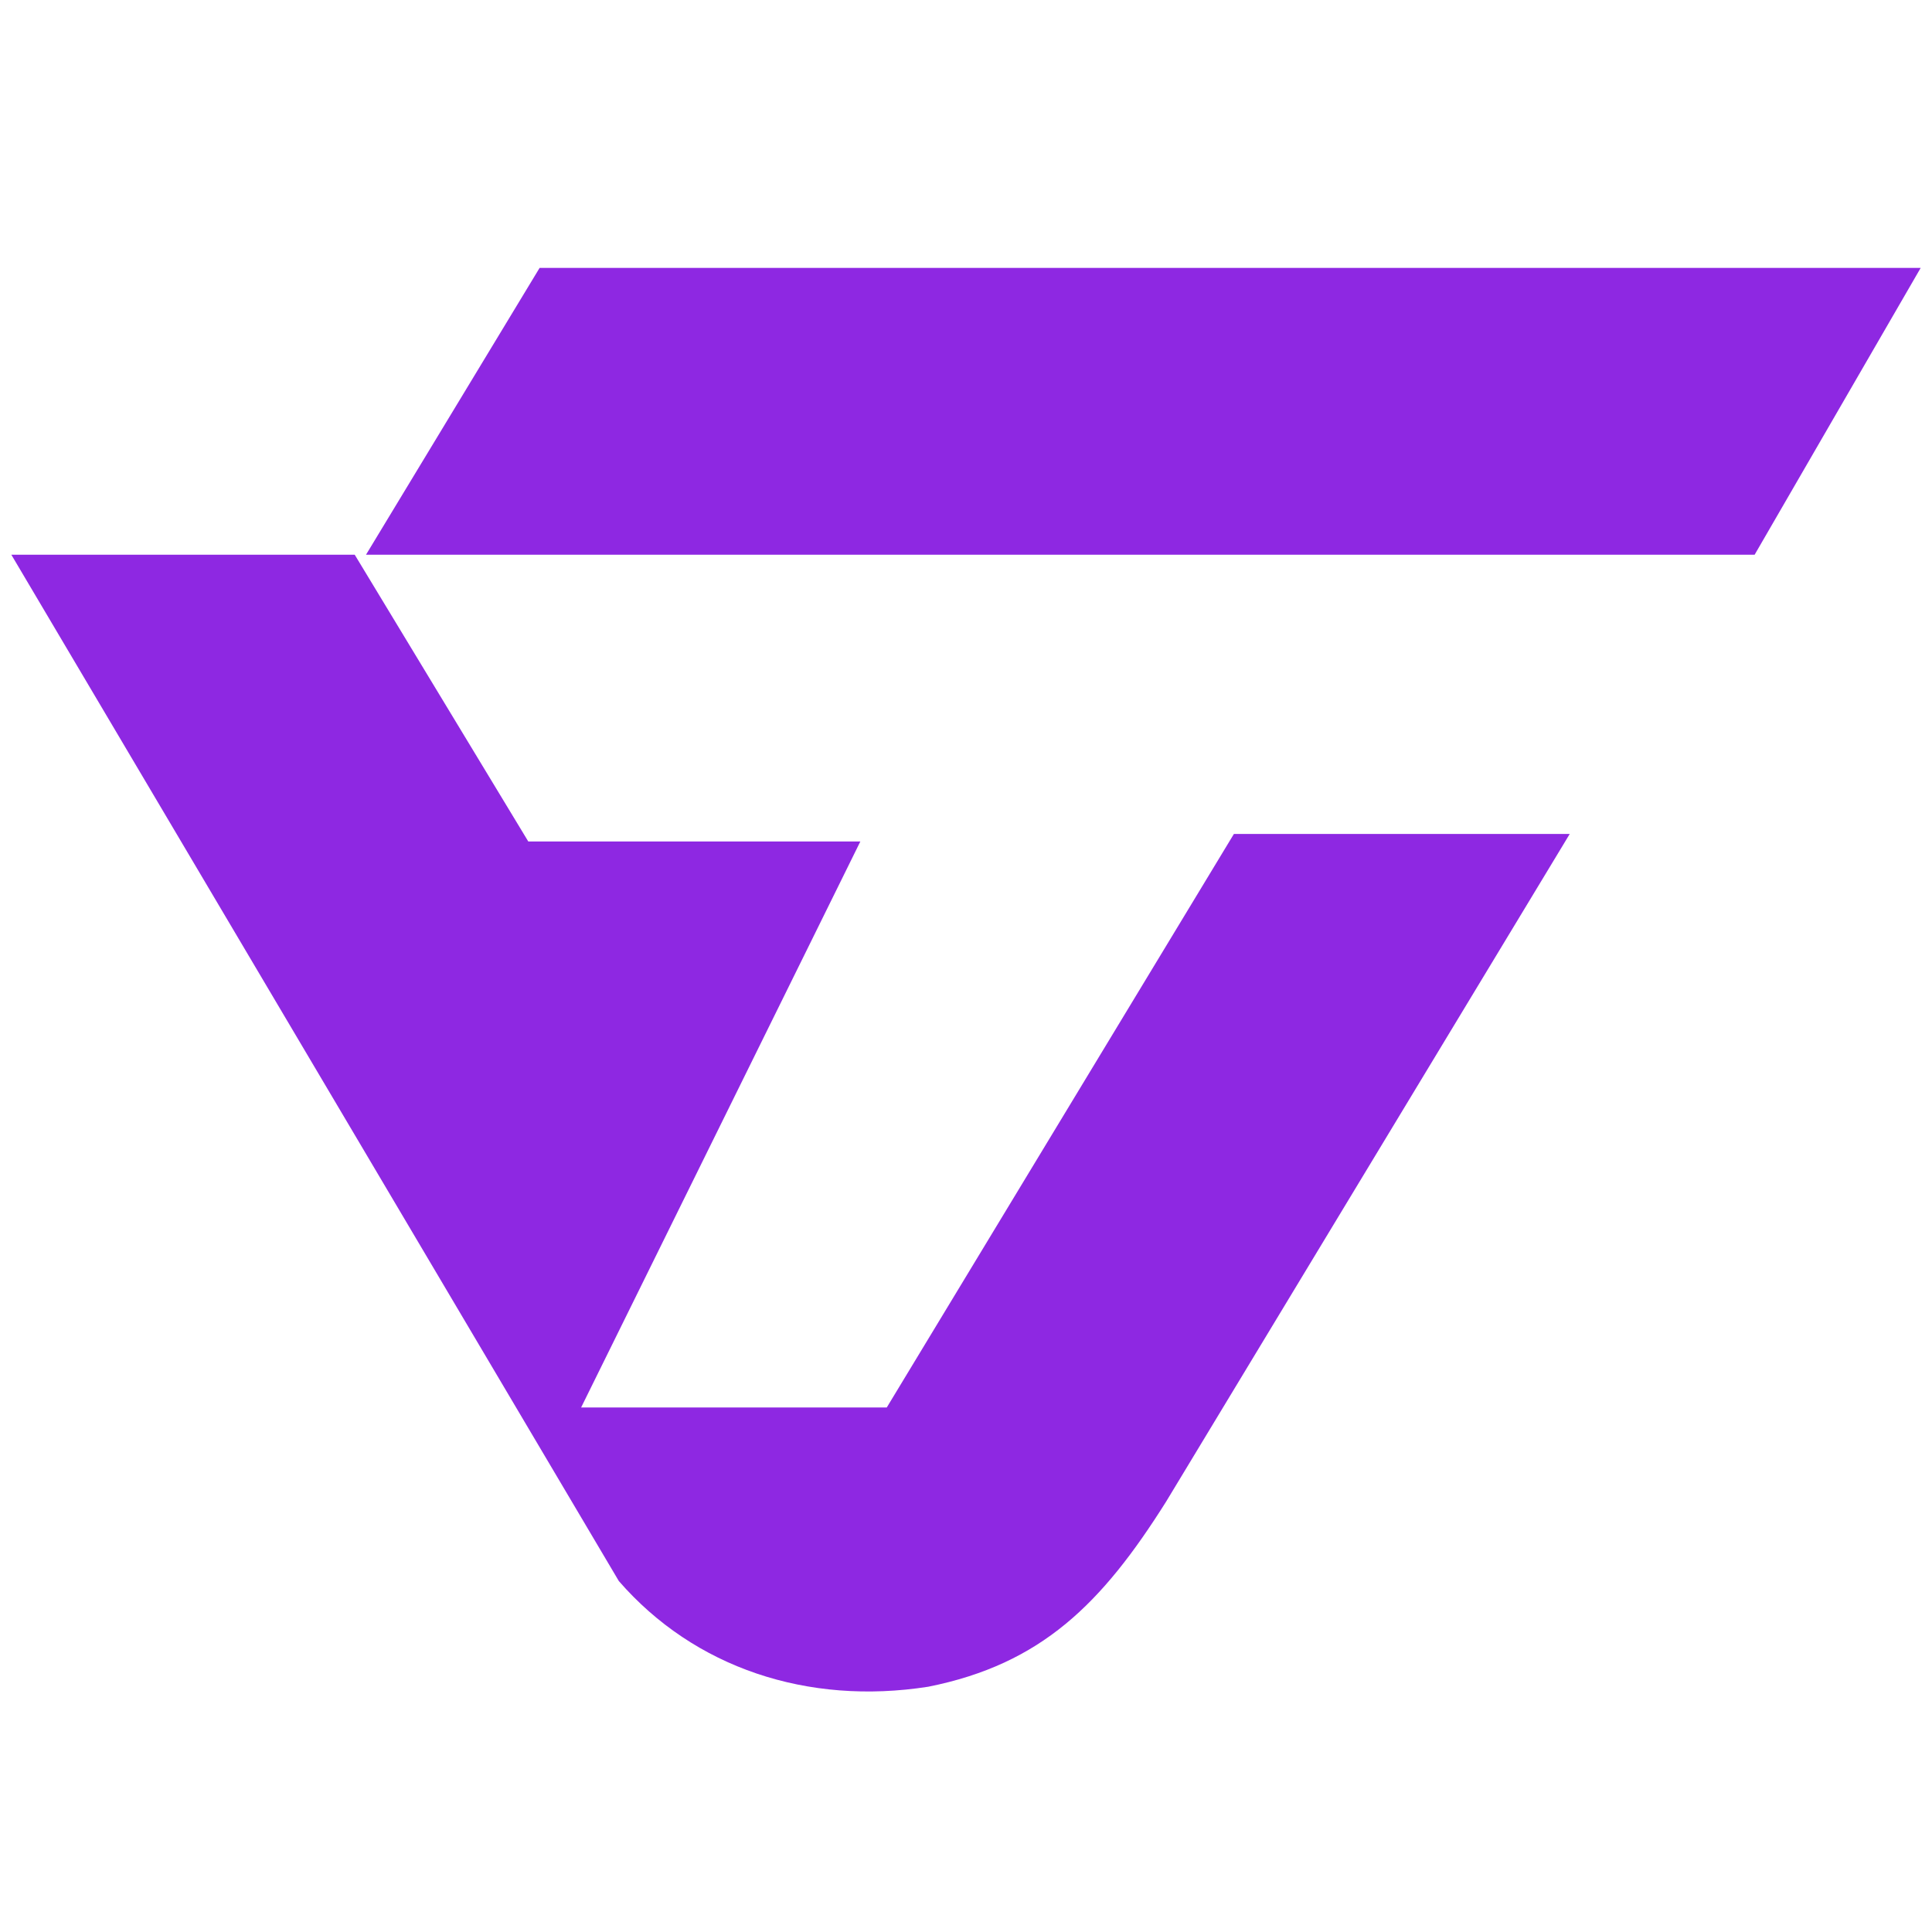
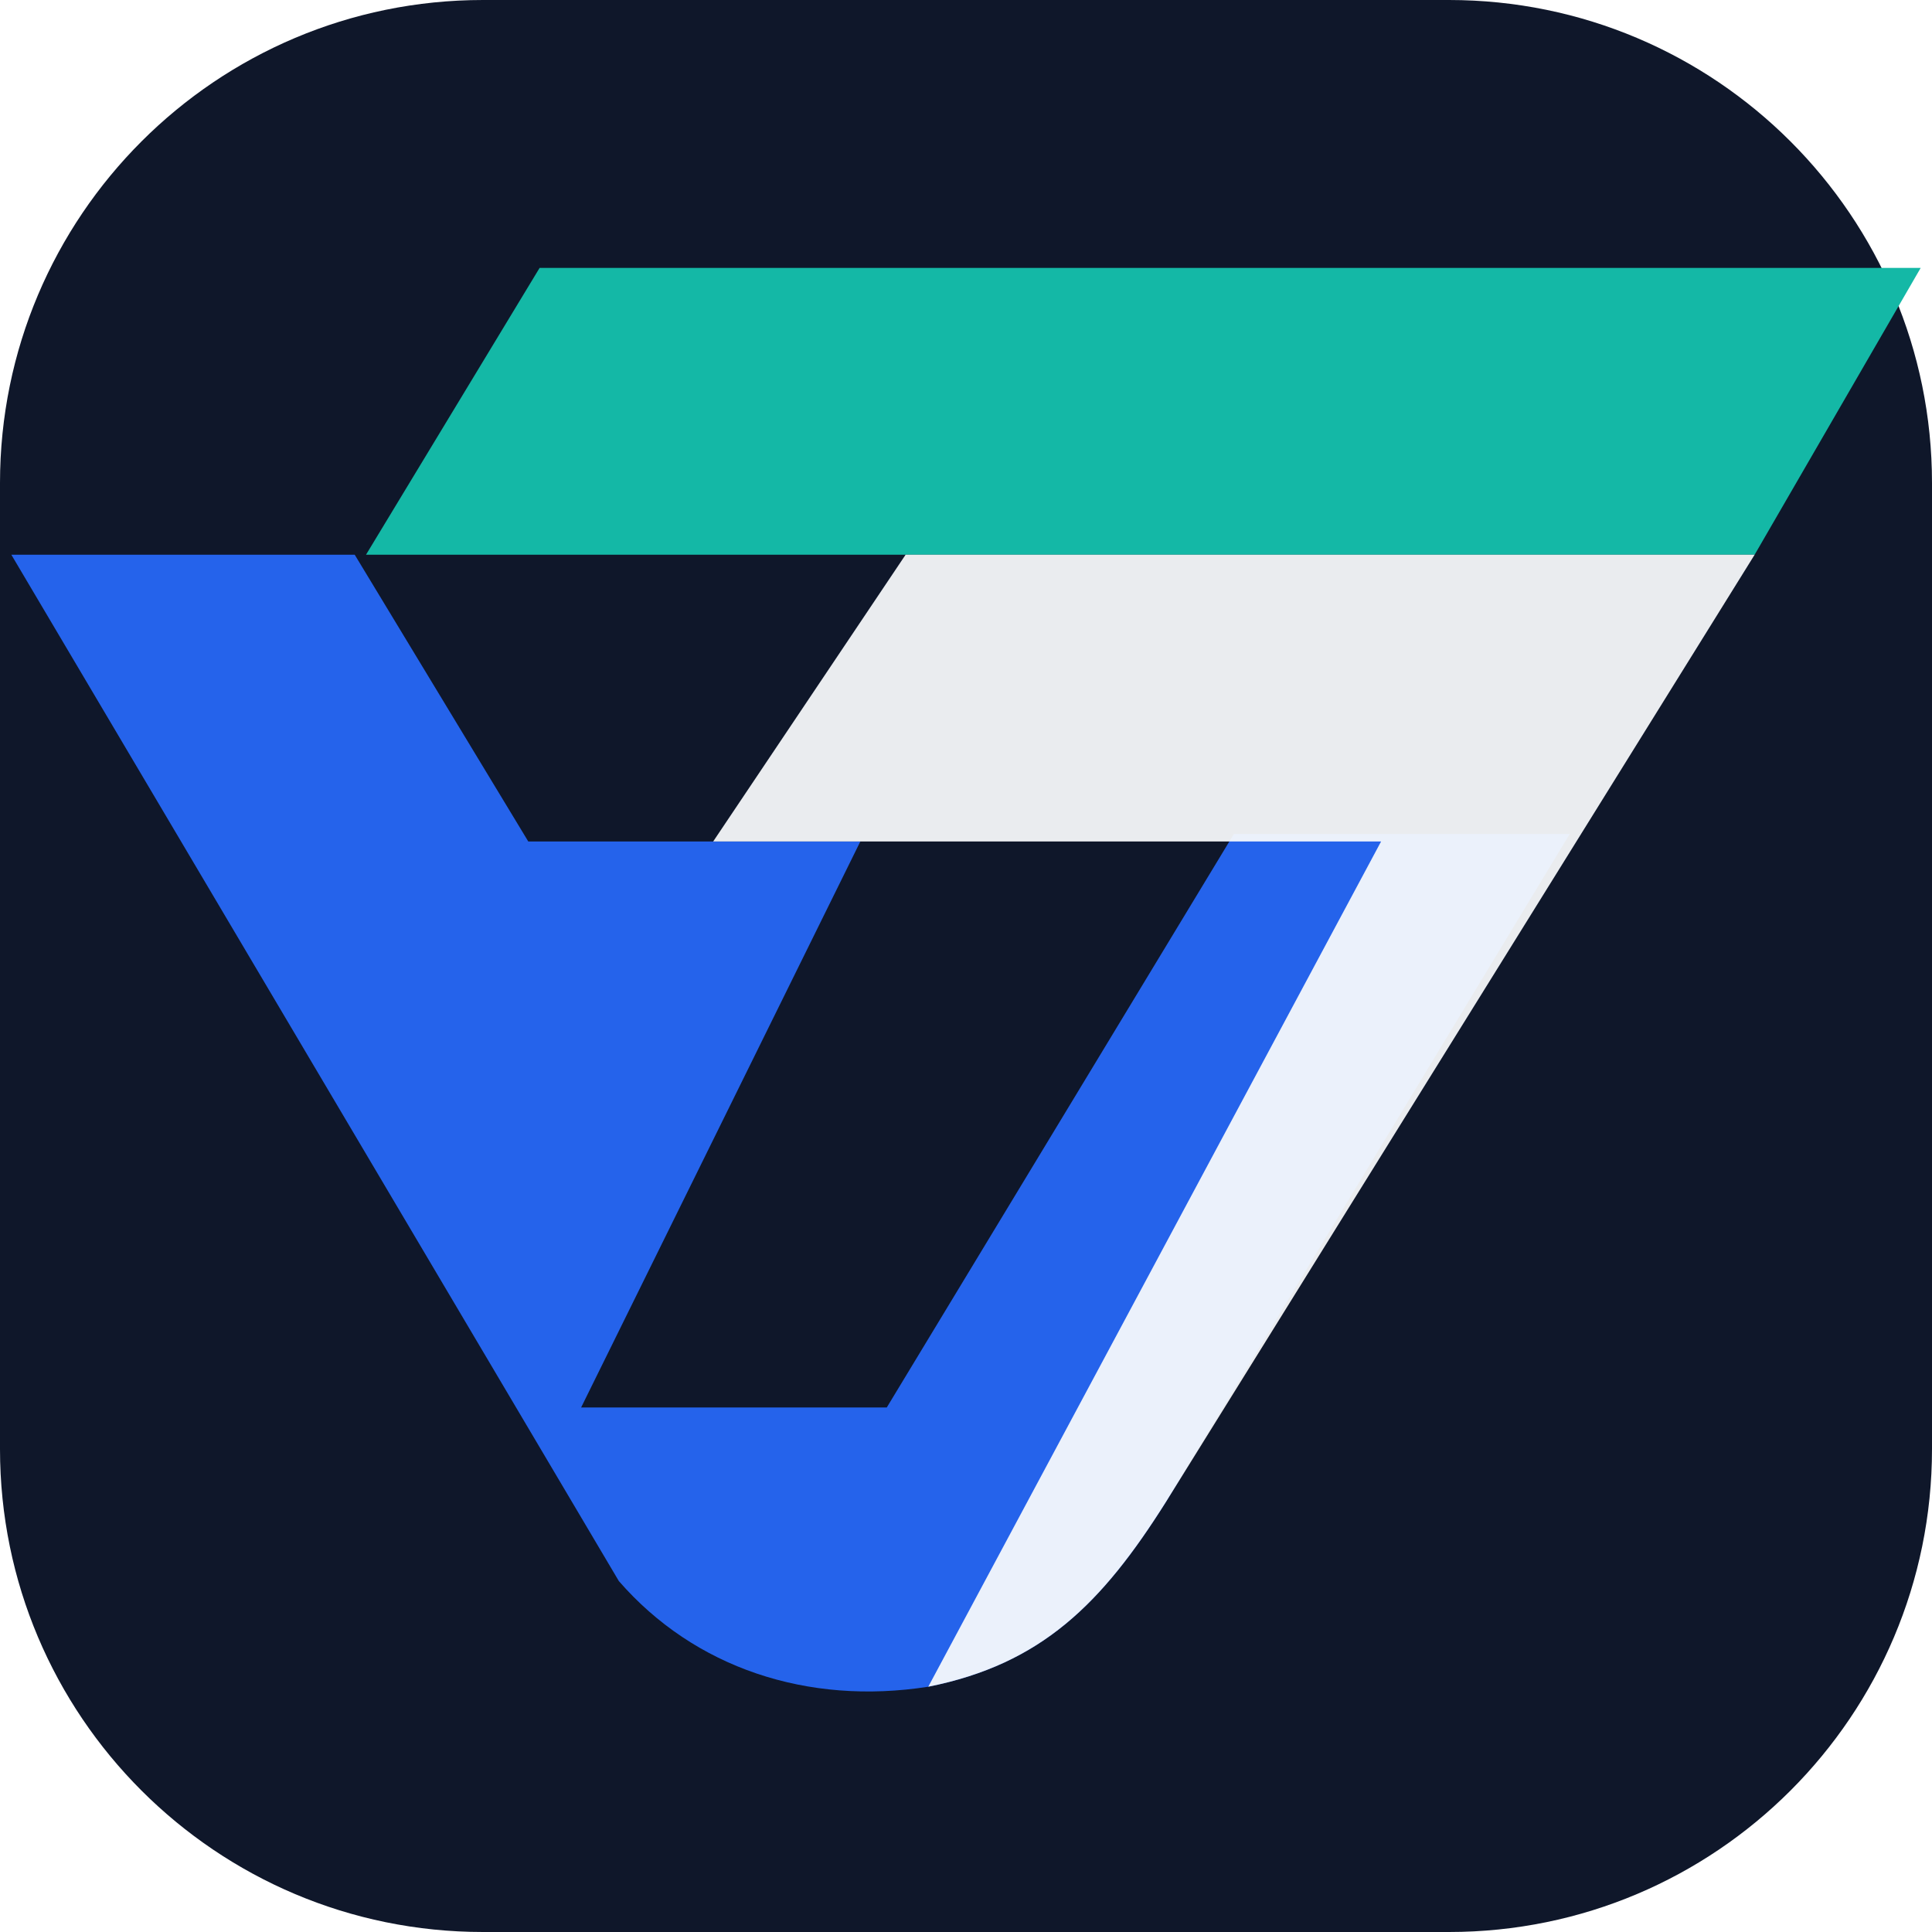
- <svg xmlns="http://www.w3.org/2000/svg" viewBox="0 0 512 512">
-   <path fill="#8e28e2" d="M143 71 L509 71 L465 147 L97 147 Z" />
-   <path fill="#8e28e2" d="M3 147 L94 147 L140 223 L228 223 L154 373 L235 373 L327 221 L416 221 L309 398 C292 425 276 441 246 447 C214 452 184 442 164 419 Z" />
+ <svg xmlns="http://www.w3.org/2000/svg" viewBox="0 0 512 512" role="img" aria-label="VTUR">
+   <rect width="512" height="512" rx="128" fill="#0f172a" />
+   <path fill="#14b8a6" d="M143 71 L509 71 L465 147 L97 147 Z" />
+   <path fill="#2563eb" d="M3 147 L94 147 L140 223 L228 223 L154 373 L235 373 L327 221 L416 221 L309 398 C292 425 276 441 246 447 C214 452 184 442 164 419 Z" />
+   <path fill="#f8fafc" opacity=".94" d="M240 147 L465 147 L309 398 C292 425 276 441 246 447 L366 223 L189 223 Z" />
</svg>
